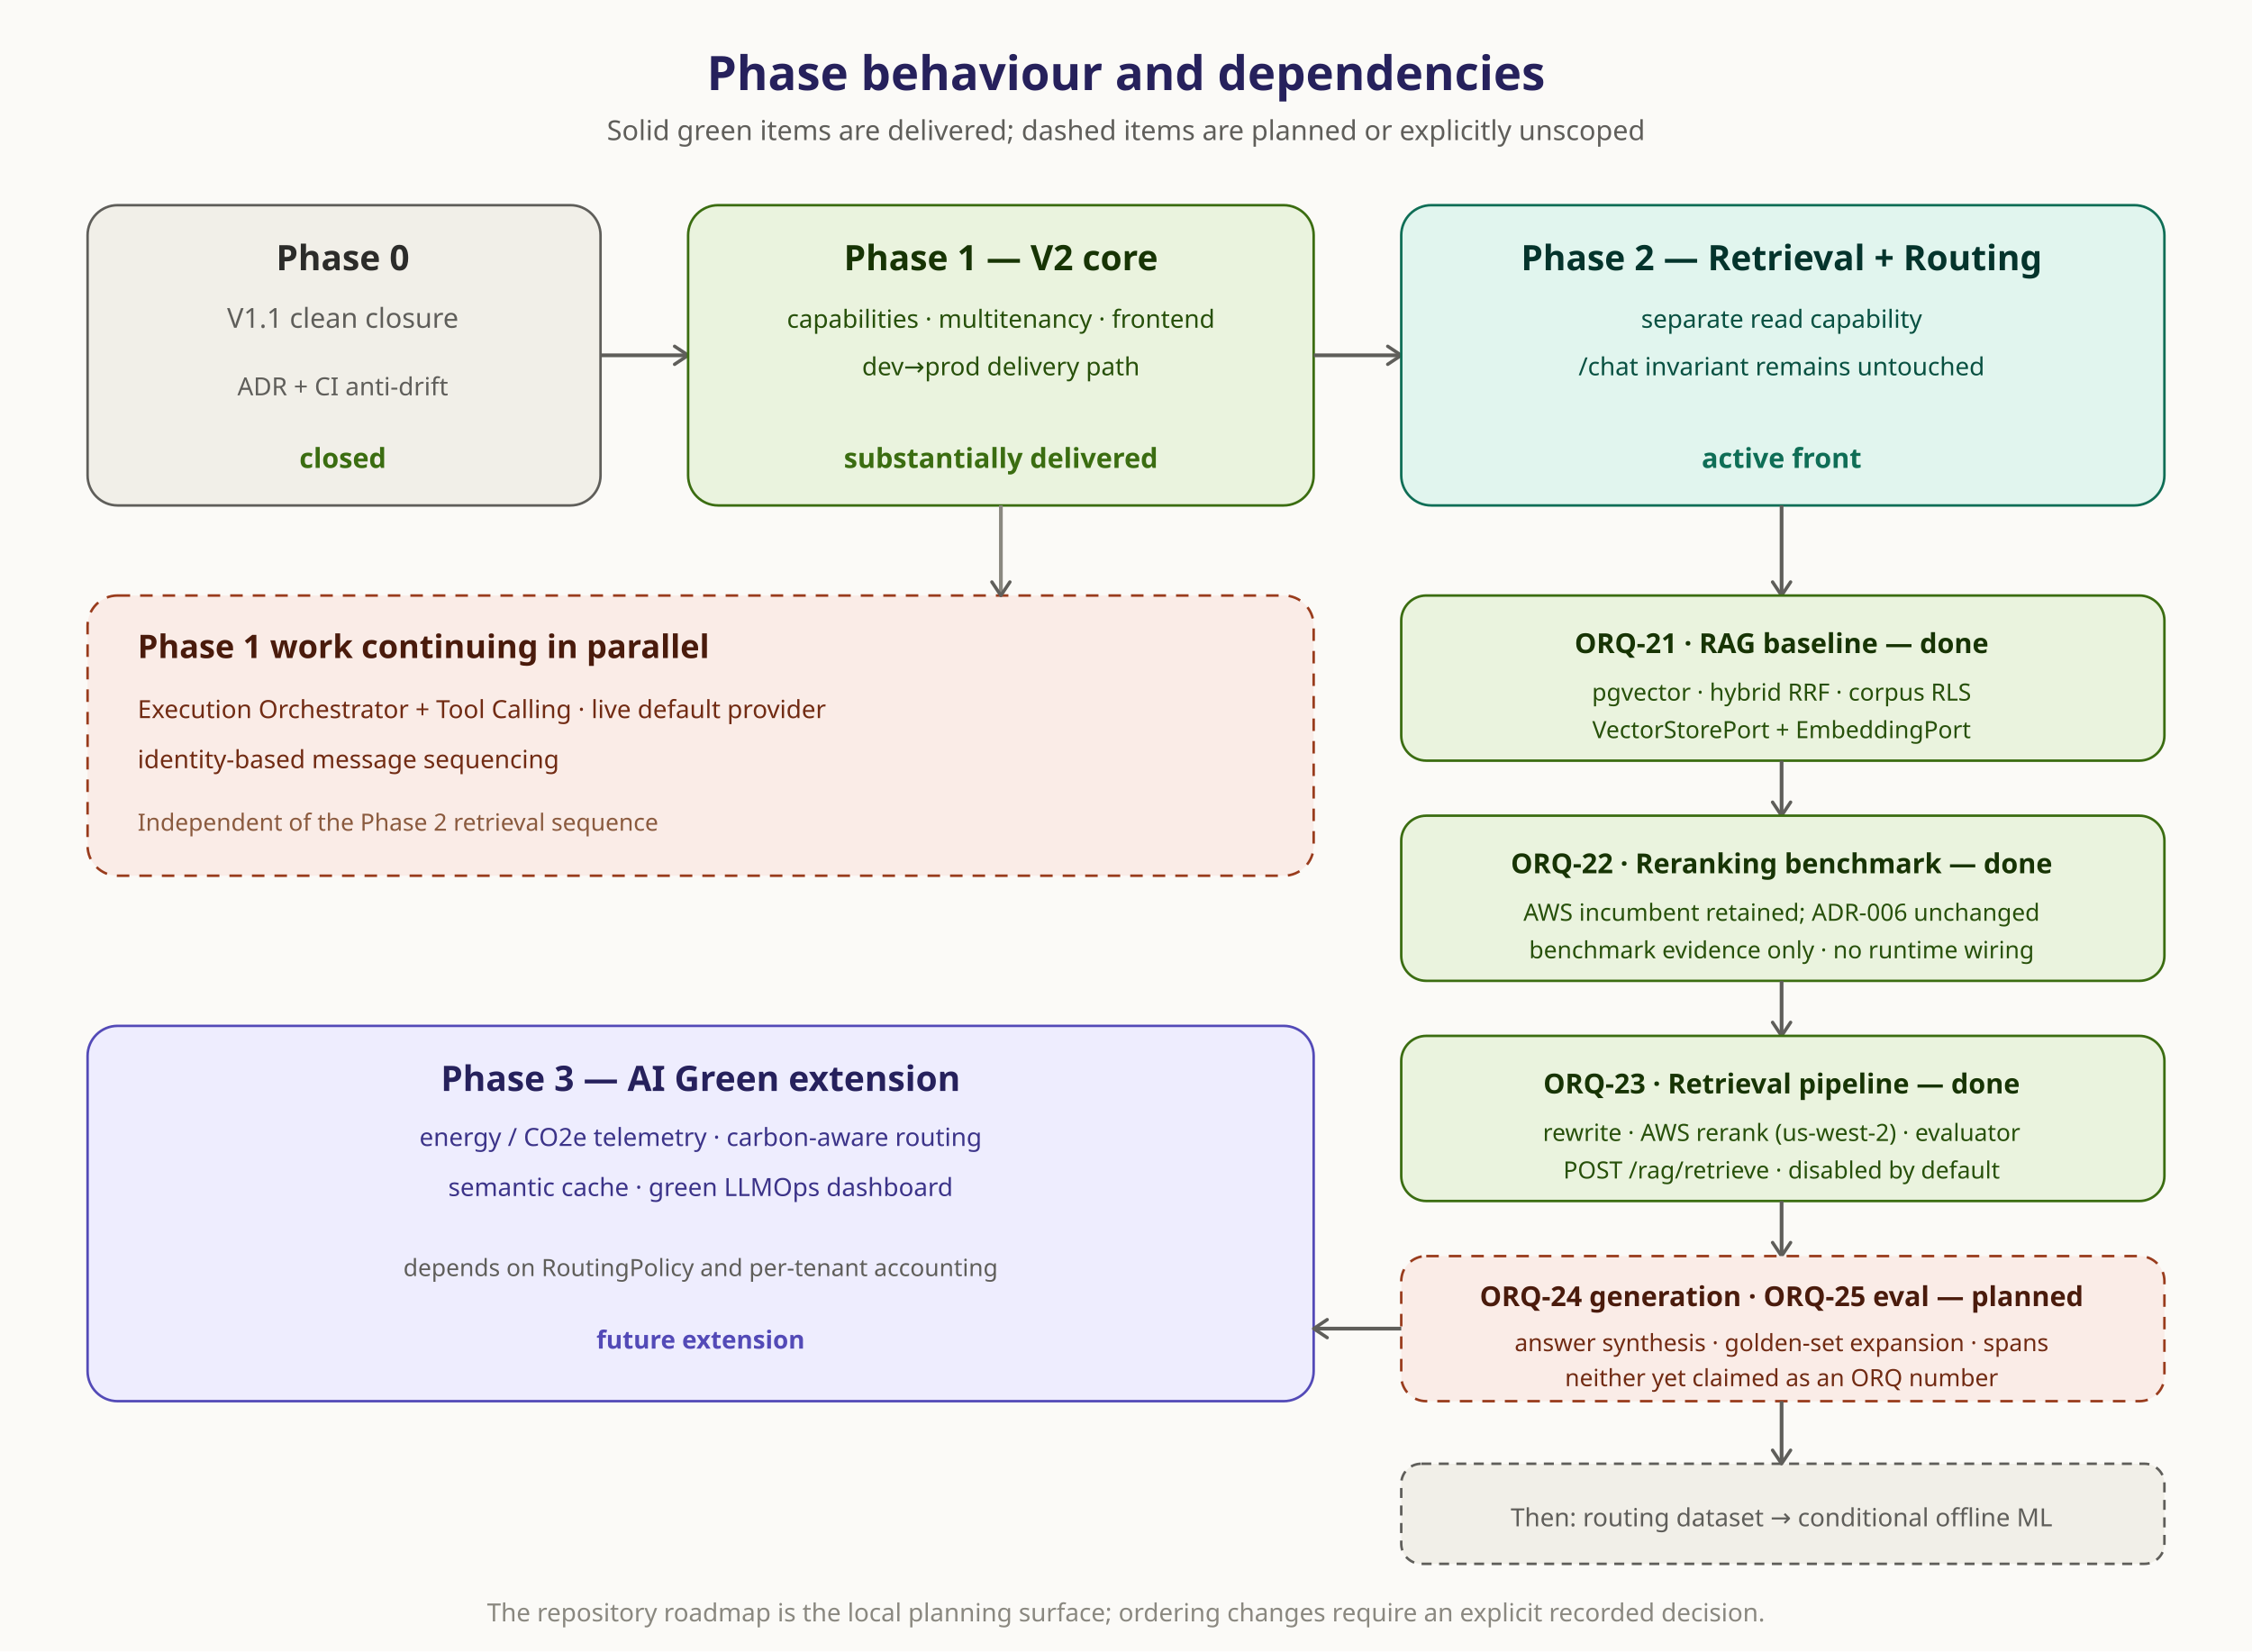
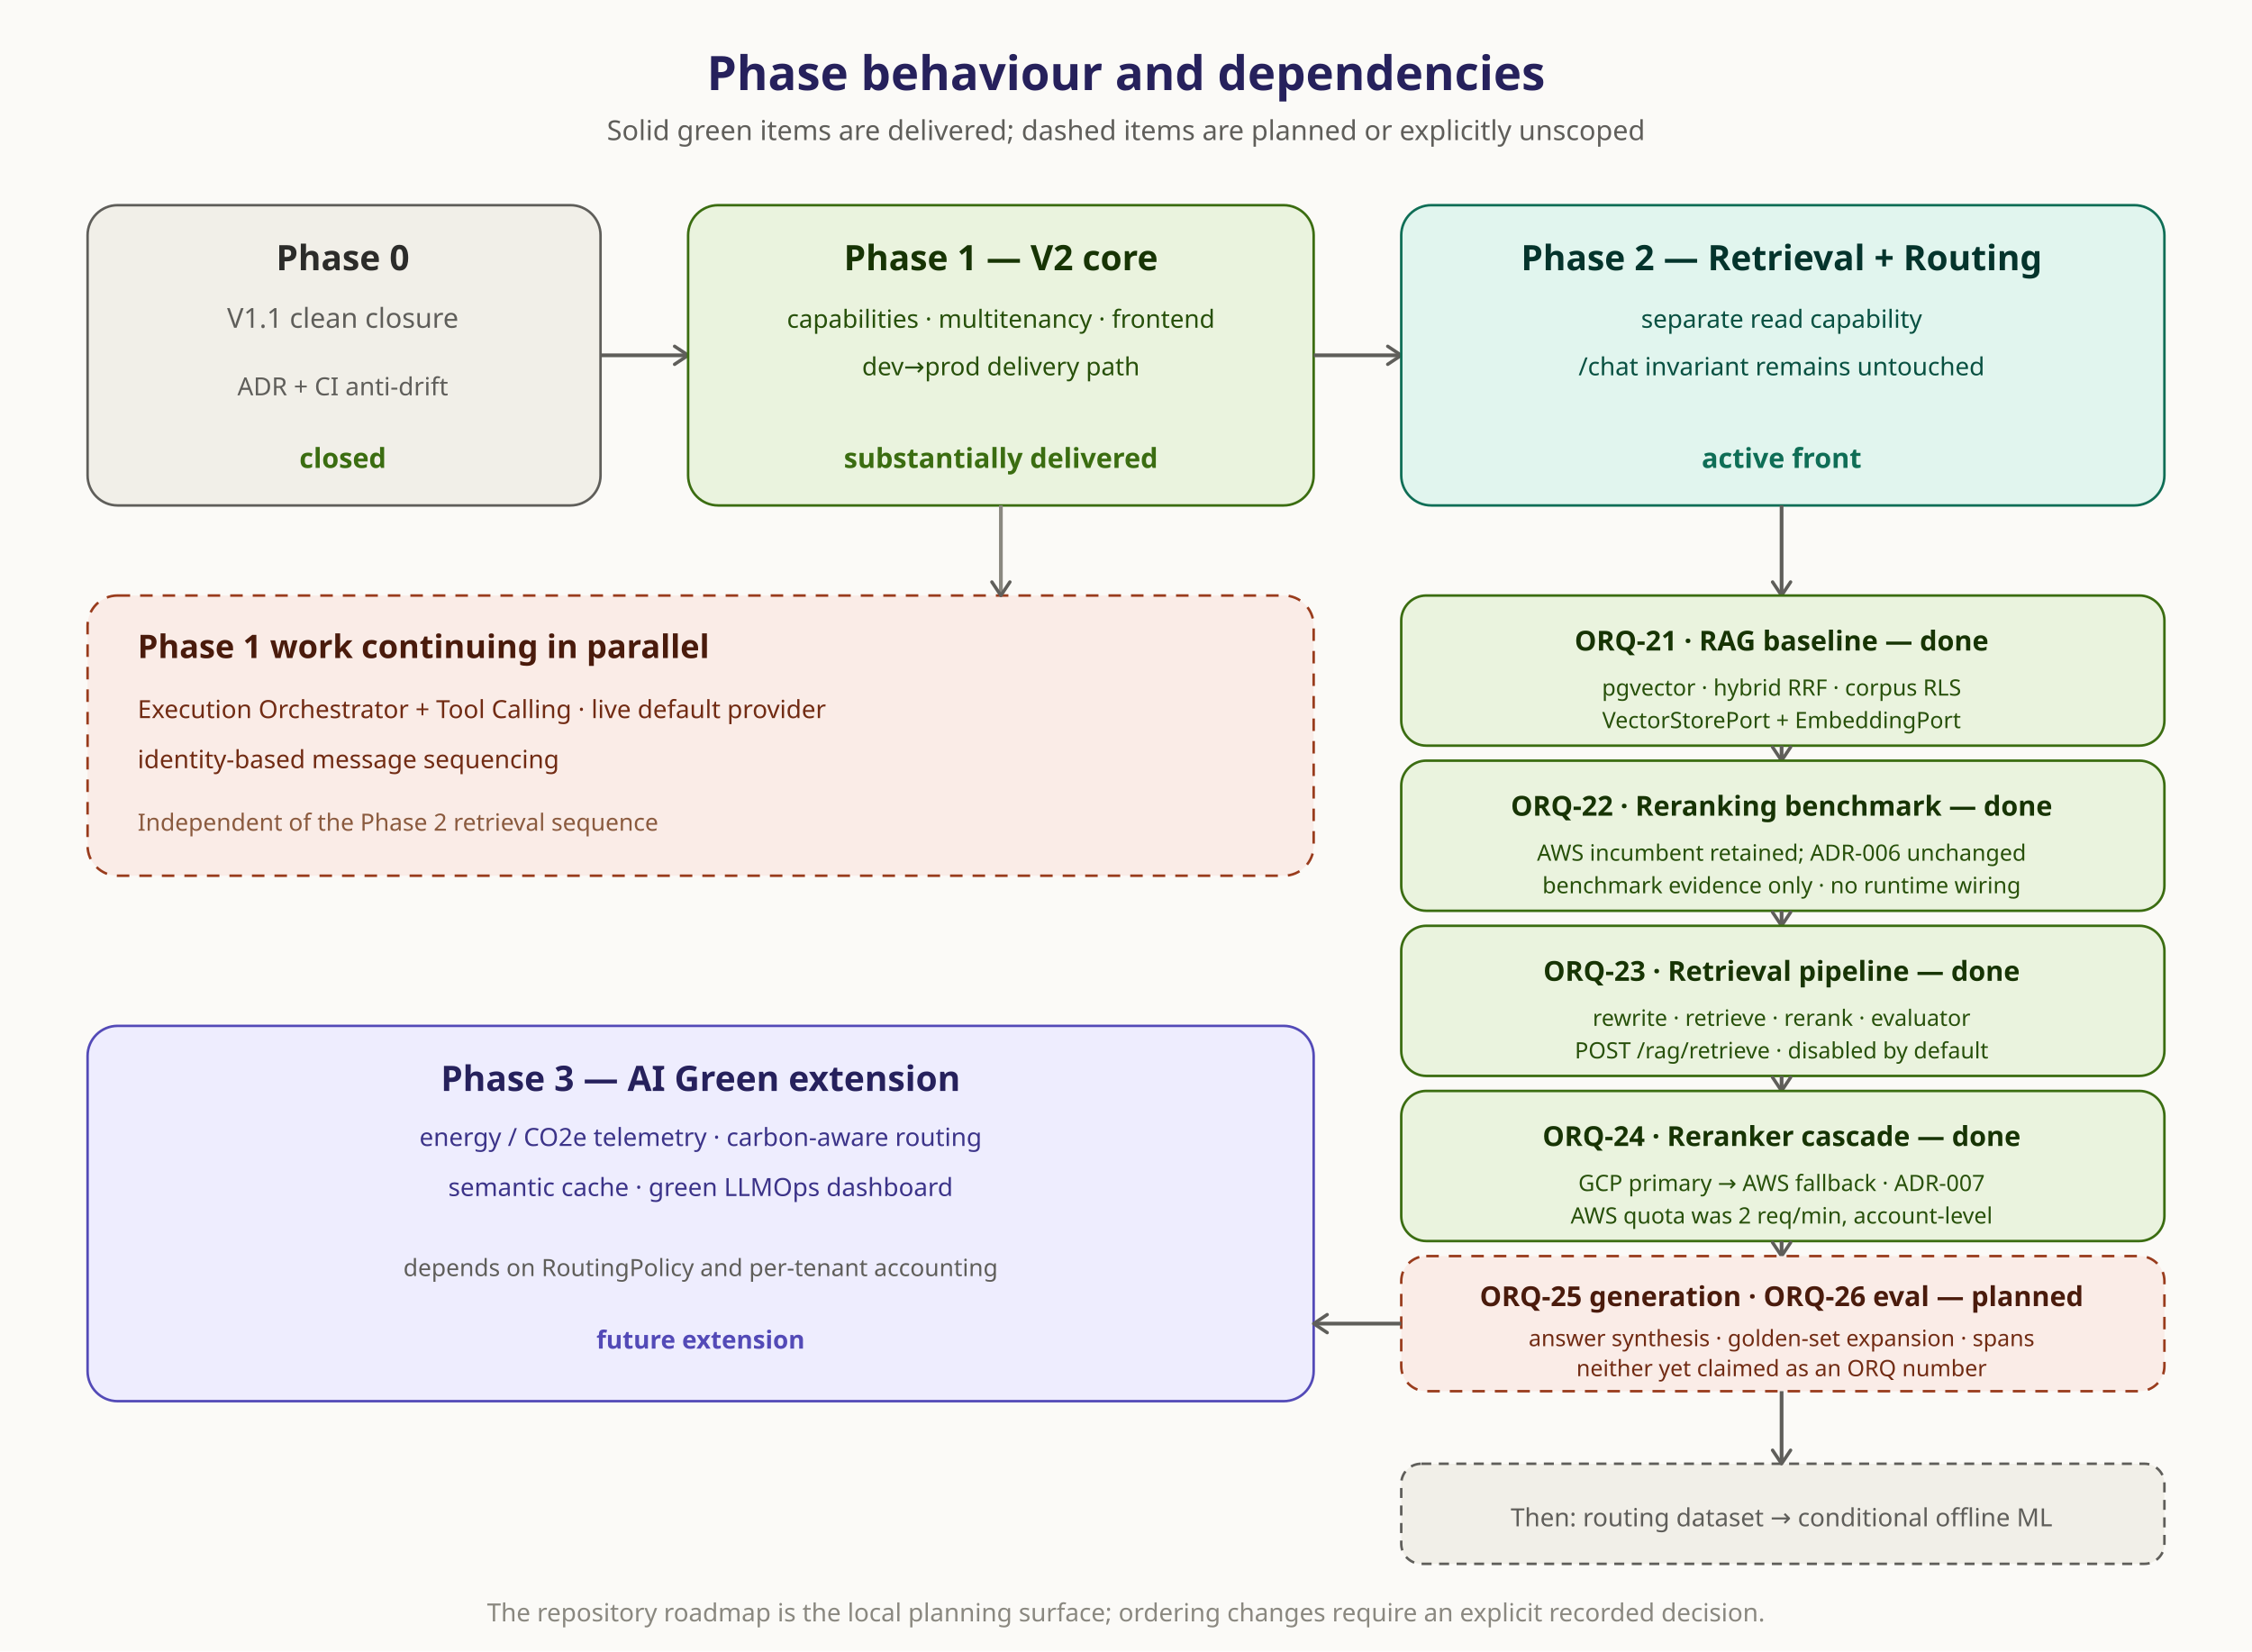
<svg xmlns="http://www.w3.org/2000/svg" width="900" height="660" viewBox="0 0 900 660" role="img">
  <defs>
    <marker id="arrow" viewBox="0 0 10 10" refX="8" refY="5" markerWidth="6" markerHeight="6" orient="auto">
      <path d="M2 1L8 5L2 9" fill="none" stroke="#5F5E5A" stroke-width="1.5" stroke-linecap="round" stroke-linejoin="round" />
    </marker>
  </defs>
  <rect width="900" height="660" fill="#FBFAF7" />
  <text x="450" y="36" text-anchor="middle" font-family="sans-serif" font-size="19" font-weight="600" fill="#26215C">Phase behaviour and dependencies</text>
  <text x="450" y="56" text-anchor="middle" font-family="sans-serif" font-size="11" fill="#5F5E5A">Solid green items are delivered; dashed items are planned or explicitly unscoped</text>
  <rect x="35" y="82" width="205" height="120" rx="12" fill="#F1EFE8" stroke="#5F5E5A" />
  <text x="137" y="108" text-anchor="middle" font-family="sans-serif" font-size="14" font-weight="600" fill="#2C2C2A">Phase 0</text>
  <text x="137" y="131" text-anchor="middle" font-family="sans-serif" font-size="11" fill="#5F5E5A">V1.1 clean closure</text>
  <text x="137" y="158" text-anchor="middle" font-family="sans-serif" font-size="10" fill="#5F5E5A">ADR + CI anti-drift</text>
  <text x="137" y="187" text-anchor="middle" font-family="sans-serif" font-size="11" font-weight="600" fill="#3B6D11">closed</text>
  <line x1="240" y1="142" x2="275" y2="142" stroke="#5F5E5A" stroke-width="1.5" marker-end="url(#arrow)" />
  <rect x="275" y="82" width="250" height="120" rx="12" fill="#EAF3DE" stroke="#3B6D11" />
  <text x="400" y="108" text-anchor="middle" font-family="sans-serif" font-size="14" font-weight="600" fill="#173404">Phase 1 — V2 core</text>
  <text x="400" y="131" text-anchor="middle" font-family="sans-serif" font-size="10" fill="#27500A">capabilities · multitenancy · frontend</text>
  <text x="400" y="150" text-anchor="middle" font-family="sans-serif" font-size="10" fill="#27500A">dev→prod delivery path</text>
  <text x="400" y="187" text-anchor="middle" font-family="sans-serif" font-size="11" font-weight="600" fill="#3B6D11">substantially delivered</text>
  <line x1="525" y1="142" x2="560" y2="142" stroke="#5F5E5A" stroke-width="1.5" marker-end="url(#arrow)" />
  <rect x="560" y="82" width="305" height="120" rx="12" fill="#E1F5EE" stroke="#0F6E56" />
  <text x="712" y="108" text-anchor="middle" font-family="sans-serif" font-size="14" font-weight="600" fill="#04342C">Phase 2 — Retrieval + Routing</text>
  <text x="712" y="131" text-anchor="middle" font-family="sans-serif" font-size="10" fill="#085041">separate read capability</text>
  <text x="712" y="150" text-anchor="middle" font-family="sans-serif" font-size="10" fill="#085041">/chat invariant remains untouched</text>
  <text x="712" y="187" text-anchor="middle" font-family="sans-serif" font-size="11" font-weight="600" fill="#0F6E56">active front</text>
  <line x1="712" y1="202" x2="712" y2="238" stroke="#5F5E5A" stroke-width="1.5" marker-end="url(#arrow)" />
  <rect x="35" y="238" width="490" height="112" rx="12" fill="#FAECE7" stroke="#993C1D" stroke-dasharray="5 4" />
  <text x="55" y="263" font-family="sans-serif" font-size="13" font-weight="600" fill="#4A1B0C">Phase 1 work continuing in parallel</text>
  <text x="55" y="287" font-family="sans-serif" font-size="10" fill="#712B13">Execution Orchestrator + Tool Calling · live default provider</text>
  <text x="55" y="307" font-family="sans-serif" font-size="10" fill="#712B13">identity-based message sequencing</text>
  <text x="55" y="332" font-family="sans-serif" font-size="9.5" fill="#8A5A3E">Independent of the Phase 2 retrieval sequence</text>
  <line x1="400" y1="202" x2="400" y2="238" stroke="#8A8880" stroke-width="1.5" marker-end="url(#arrow)" />
-   <rect x="560" y="238" width="305" height="66" rx="10" fill="#EAF3DE" stroke="#3B6D11" />
-   <text x="712" y="261" text-anchor="middle" font-family="sans-serif" font-size="11" font-weight="600" fill="#173404">ORQ-21 · RAG baseline — done</text>
-   <text x="712" y="280" text-anchor="middle" font-family="sans-serif" font-size="9.5" fill="#27500A">pgvector · hybrid RRF · corpus RLS</text>
-   <text x="712" y="295" text-anchor="middle" font-family="sans-serif" font-size="9.5" fill="#27500A">VectorStorePort + EmbeddingPort</text>
-   <line x1="712" y1="304" x2="712" y2="326" stroke="#5F5E5A" stroke-width="1.5" marker-end="url(#arrow)" />
-   <rect x="560" y="326" width="305" height="66" rx="10" fill="#EAF3DE" stroke="#3B6D11" />
-   <text x="712" y="349" text-anchor="middle" font-family="sans-serif" font-size="11" font-weight="600" fill="#173404">ORQ-22 · Reranking benchmark — done</text>
-   <text x="712" y="368" text-anchor="middle" font-family="sans-serif" font-size="9.5" fill="#27500A">AWS incumbent retained; ADR-006 unchanged</text>
-   <text x="712" y="383" text-anchor="middle" font-family="sans-serif" font-size="9.5" fill="#27500A">benchmark evidence only · no runtime wiring</text>
-   <line x1="712" y1="392" x2="712" y2="414" stroke="#5F5E5A" stroke-width="1.5" marker-end="url(#arrow)" />
-   <rect x="560" y="414" width="305" height="66" rx="10" fill="#EAF3DE" stroke="#3B6D11" />
-   <text x="712" y="437" text-anchor="middle" font-family="sans-serif" font-size="11" font-weight="600" fill="#173404">ORQ-23 · Retrieval pipeline — done</text>
-   <text x="712" y="456" text-anchor="middle" font-family="sans-serif" font-size="9.5" fill="#27500A">rewrite · AWS rerank (us-west-2) · evaluator</text>
-   <text x="712" y="471" text-anchor="middle" font-family="sans-serif" font-size="9.5" fill="#27500A">POST /rag/retrieve · disabled by default</text>
-   <line x1="712" y1="480" x2="712" y2="502" stroke="#5F5E5A" stroke-width="1.5" marker-end="url(#arrow)" />
-   <rect x="560" y="502" width="305" height="58" rx="10" fill="#FAECE7" stroke="#993C1D" stroke-dasharray="5 4" />
-   <text x="712" y="522" text-anchor="middle" font-family="sans-serif" font-size="11" font-weight="600" fill="#4A1B0C">ORQ-24 generation · ORQ-25 eval — planned</text>
-   <text x="712" y="540" text-anchor="middle" font-family="sans-serif" font-size="9.5" fill="#712B13">answer synthesis · golden-set expansion · spans</text>
-   <text x="712" y="554" text-anchor="middle" font-family="sans-serif" font-size="9.5" fill="#712B13">neither yet claimed as an ORQ number</text>
+   <rect x="560" y="238" width="305" height="60" rx="10" fill="#EAF3DE" stroke="#3B6D11" />
+   <text x="712" y="260" text-anchor="middle" font-family="sans-serif" font-size="11" font-weight="600" fill="#173404">ORQ-21 · RAG baseline — done</text>
+   <text x="712" y="278" text-anchor="middle" font-family="sans-serif" font-size="9" fill="#27500A">pgvector · hybrid RRF · corpus RLS</text>
+   <text x="712" y="291" text-anchor="middle" font-family="sans-serif" font-size="9" fill="#27500A">VectorStorePort + EmbeddingPort</text>
+   <line x1="712" y1="298" x2="712" y2="304" stroke="#5F5E5A" stroke-width="1.5" marker-end="url(#arrow)" />
+   <rect x="560" y="304" width="305" height="60" rx="10" fill="#EAF3DE" stroke="#3B6D11" />
+   <text x="712" y="326" text-anchor="middle" font-family="sans-serif" font-size="11" font-weight="600" fill="#173404">ORQ-22 · Reranking benchmark — done</text>
+   <text x="712" y="344" text-anchor="middle" font-family="sans-serif" font-size="9" fill="#27500A">AWS incumbent retained; ADR-006 unchanged</text>
+   <text x="712" y="357" text-anchor="middle" font-family="sans-serif" font-size="9" fill="#27500A">benchmark evidence only · no runtime wiring</text>
+   <line x1="712" y1="364" x2="712" y2="370" stroke="#5F5E5A" stroke-width="1.5" marker-end="url(#arrow)" />
+   <rect x="560" y="370" width="305" height="60" rx="10" fill="#EAF3DE" stroke="#3B6D11" />
+   <text x="712" y="392" text-anchor="middle" font-family="sans-serif" font-size="11" font-weight="600" fill="#173404">ORQ-23 · Retrieval pipeline — done</text>
+   <text x="712" y="410" text-anchor="middle" font-family="sans-serif" font-size="9" fill="#27500A">rewrite · retrieve · rerank · evaluator</text>
+   <text x="712" y="423" text-anchor="middle" font-family="sans-serif" font-size="9" fill="#27500A">POST /rag/retrieve · disabled by default</text>
+   <line x1="712" y1="430" x2="712" y2="436" stroke="#5F5E5A" stroke-width="1.5" marker-end="url(#arrow)" />
+   <rect x="560" y="436" width="305" height="60" rx="10" fill="#EAF3DE" stroke="#3B6D11" />
+   <text x="712" y="458" text-anchor="middle" font-family="sans-serif" font-size="11" font-weight="600" fill="#173404">ORQ-24 · Reranker cascade — done</text>
+   <text x="712" y="476" text-anchor="middle" font-family="sans-serif" font-size="9" fill="#27500A">GCP primary → AWS fallback · ADR-007</text>
+   <text x="712" y="489" text-anchor="middle" font-family="sans-serif" font-size="9" fill="#27500A">AWS quota was 2 req/min, account-level</text>
+   <line x1="712" y1="496" x2="712" y2="502" stroke="#5F5E5A" stroke-width="1.5" marker-end="url(#arrow)" />
+   <rect x="560" y="502" width="305" height="54" rx="10" fill="#FAECE7" stroke="#993C1D" stroke-dasharray="5 4" />
+   <text x="712" y="522" text-anchor="middle" font-family="sans-serif" font-size="11" font-weight="600" fill="#4A1B0C">ORQ-25 generation · ORQ-26 eval — planned</text>
+   <text x="712" y="538" text-anchor="middle" font-family="sans-serif" font-size="9" fill="#712B13">answer synthesis · golden-set expansion · spans</text>
+   <text x="712" y="550" text-anchor="middle" font-family="sans-serif" font-size="9" fill="#712B13">neither yet claimed as an ORQ number</text>
  <rect x="35" y="410" width="490" height="150" rx="12" fill="#EEEDFE" stroke="#534AB7" />
  <text x="280" y="436" text-anchor="middle" font-family="sans-serif" font-size="14" font-weight="600" fill="#26215C">Phase 3 — AI Green extension</text>
  <text x="280" y="458" text-anchor="middle" font-family="sans-serif" font-size="10" fill="#3C3489">energy / CO2e telemetry · carbon-aware routing</text>
  <text x="280" y="478" text-anchor="middle" font-family="sans-serif" font-size="10" fill="#3C3489">semantic cache · green LLMOps dashboard</text>
  <text x="280" y="510" text-anchor="middle" font-family="sans-serif" font-size="9.5" fill="#5F5E5A">depends on RoutingPolicy and per-tenant accounting</text>
  <text x="280" y="539" text-anchor="middle" font-family="sans-serif" font-size="10" font-weight="600" fill="#534AB7">future extension</text>
-   <line x1="560" y1="531" x2="525" y2="531" stroke="#5F5E5A" stroke-width="1.5" marker-end="url(#arrow)" />
+   <line x1="560" y1="529" x2="525" y2="529" stroke="#5F5E5A" stroke-width="1.5" marker-end="url(#arrow)" />
  <rect x="560" y="585" width="305" height="40" rx="8" fill="#F1EFE8" stroke="#5F5E5A" stroke-dasharray="4 3" />
  <text x="712" y="610" text-anchor="middle" font-family="sans-serif" font-size="10" fill="#5F5E5A">Then: routing dataset → conditional offline ML</text>
-   <line x1="712" y1="560" x2="712" y2="585" stroke="#5F5E5A" stroke-width="1.5" marker-end="url(#arrow)" />
+   <line x1="712" y1="556" x2="712" y2="585" stroke="#5F5E5A" stroke-width="1.5" marker-end="url(#arrow)" />
  <text x="450" y="648" text-anchor="middle" font-family="sans-serif" font-size="10" fill="#8A8880">The repository roadmap is the local planning surface; ordering changes require an explicit recorded decision.</text>
</svg>
